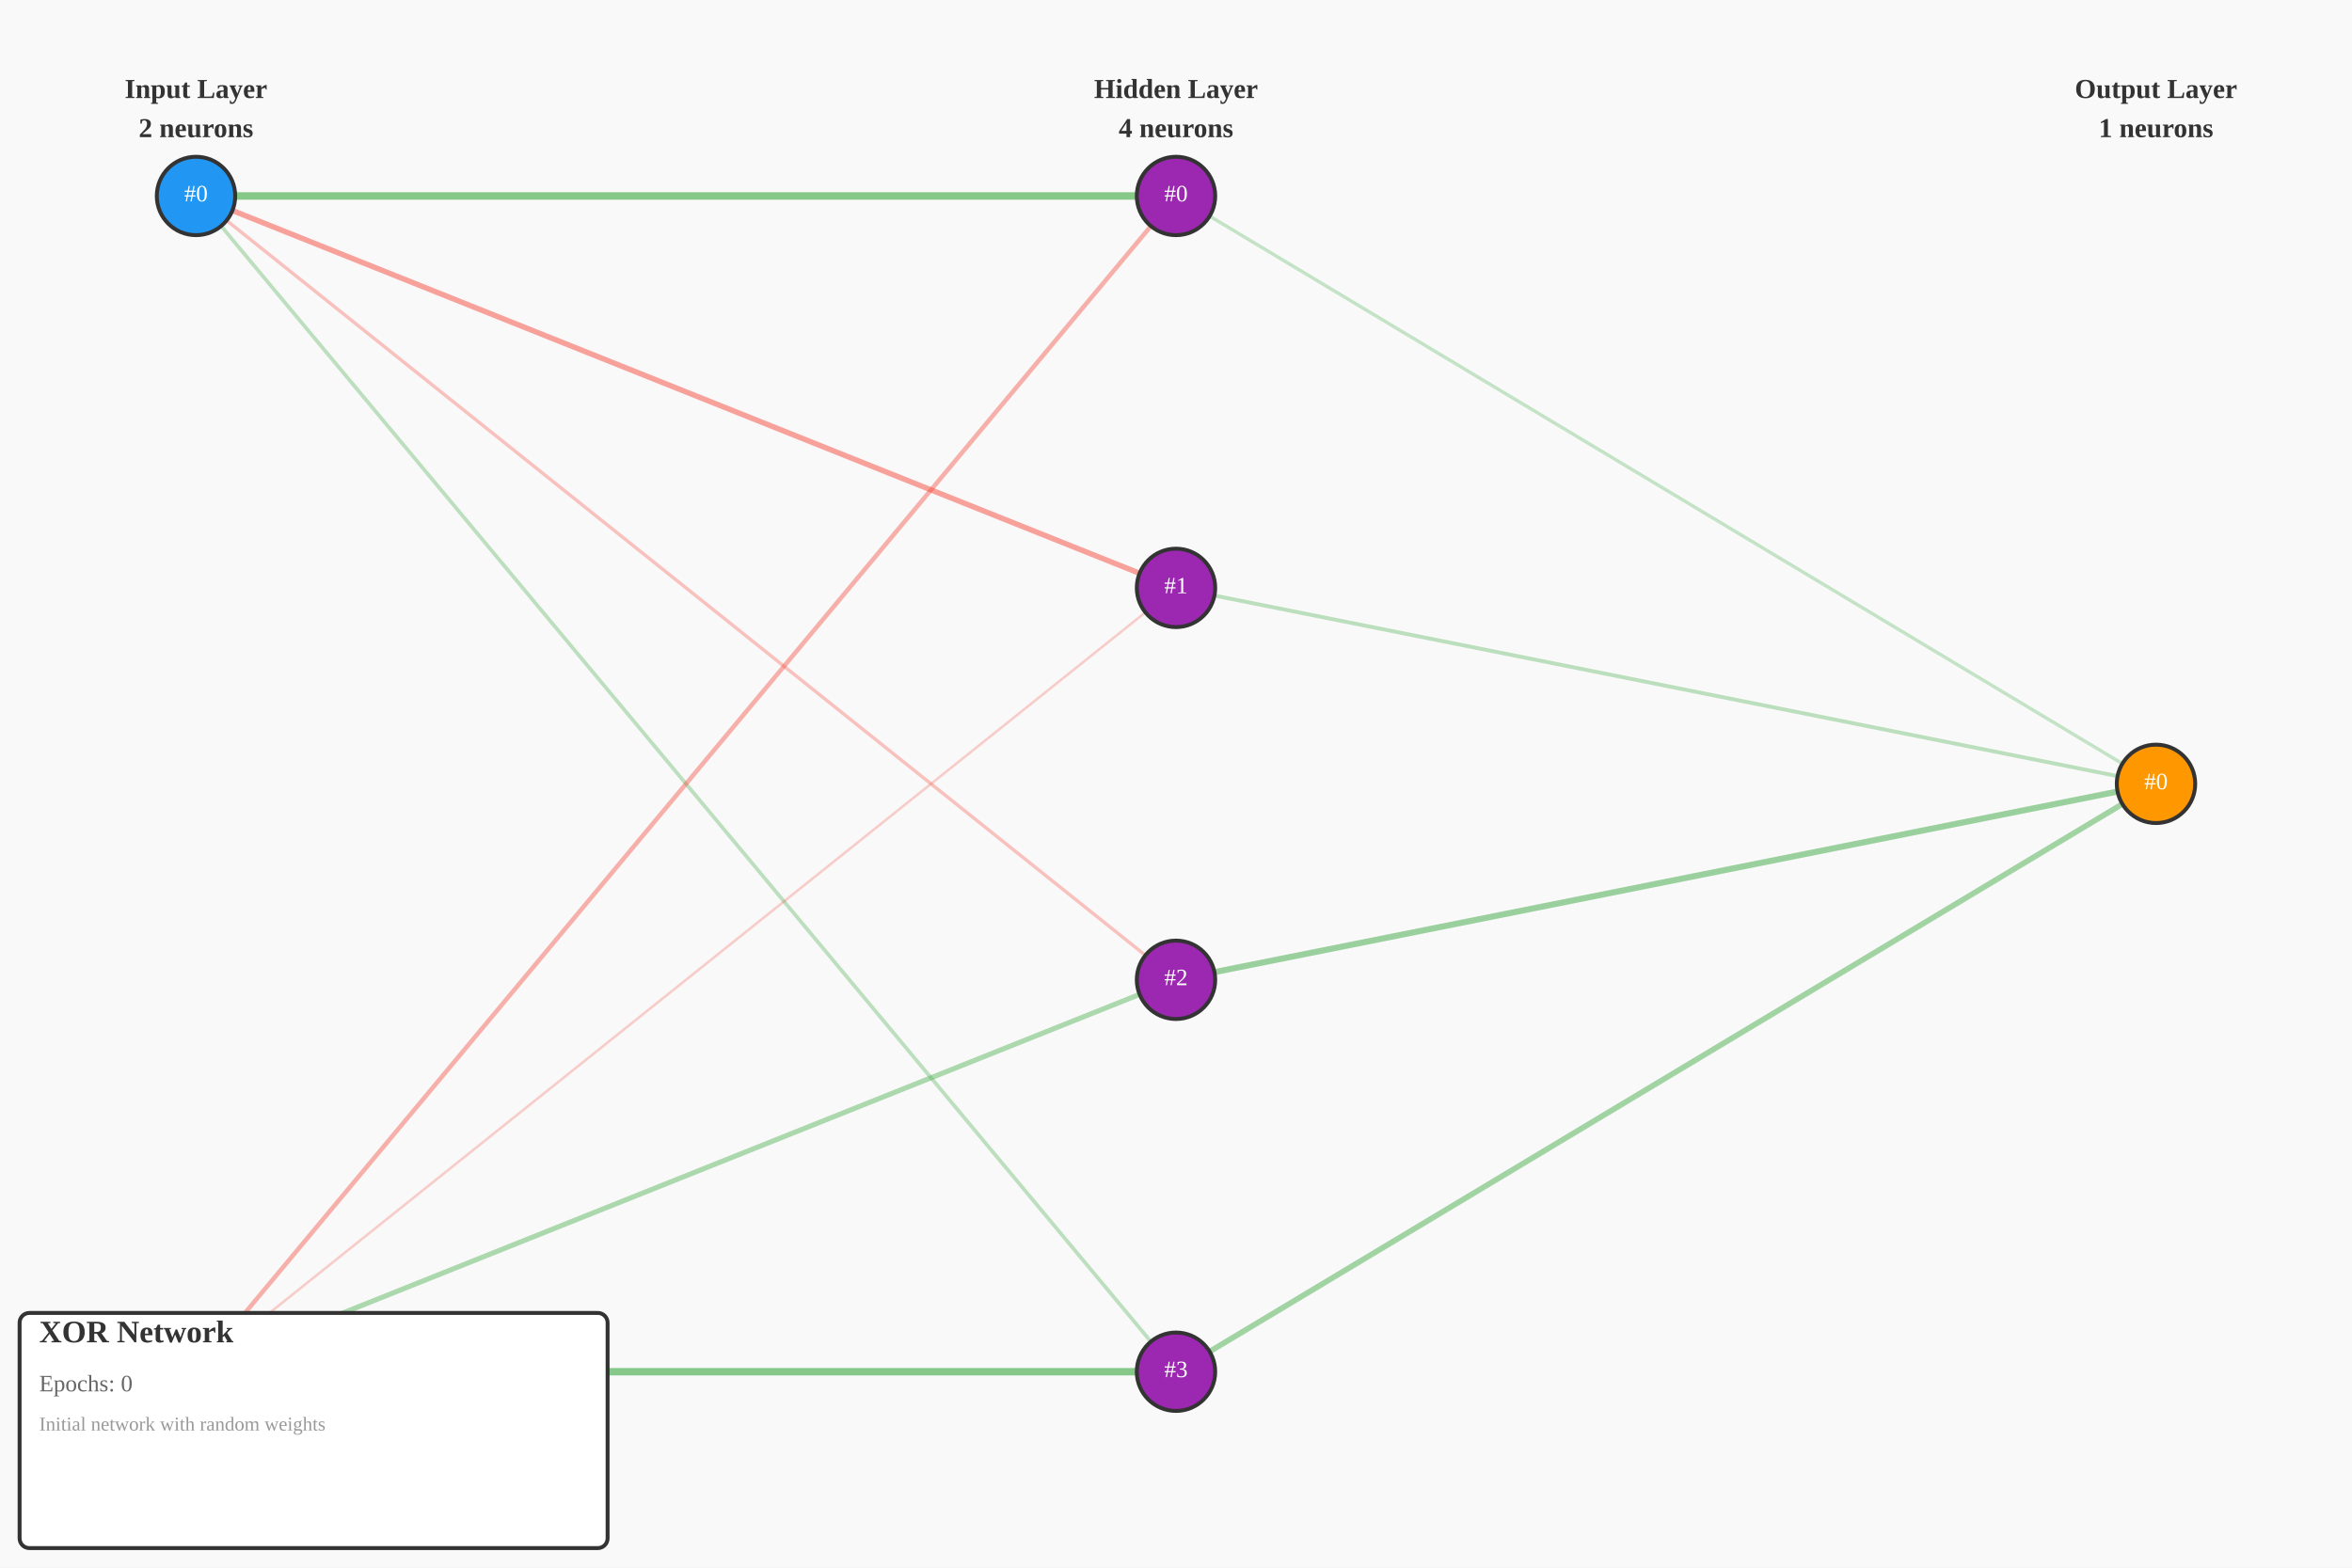
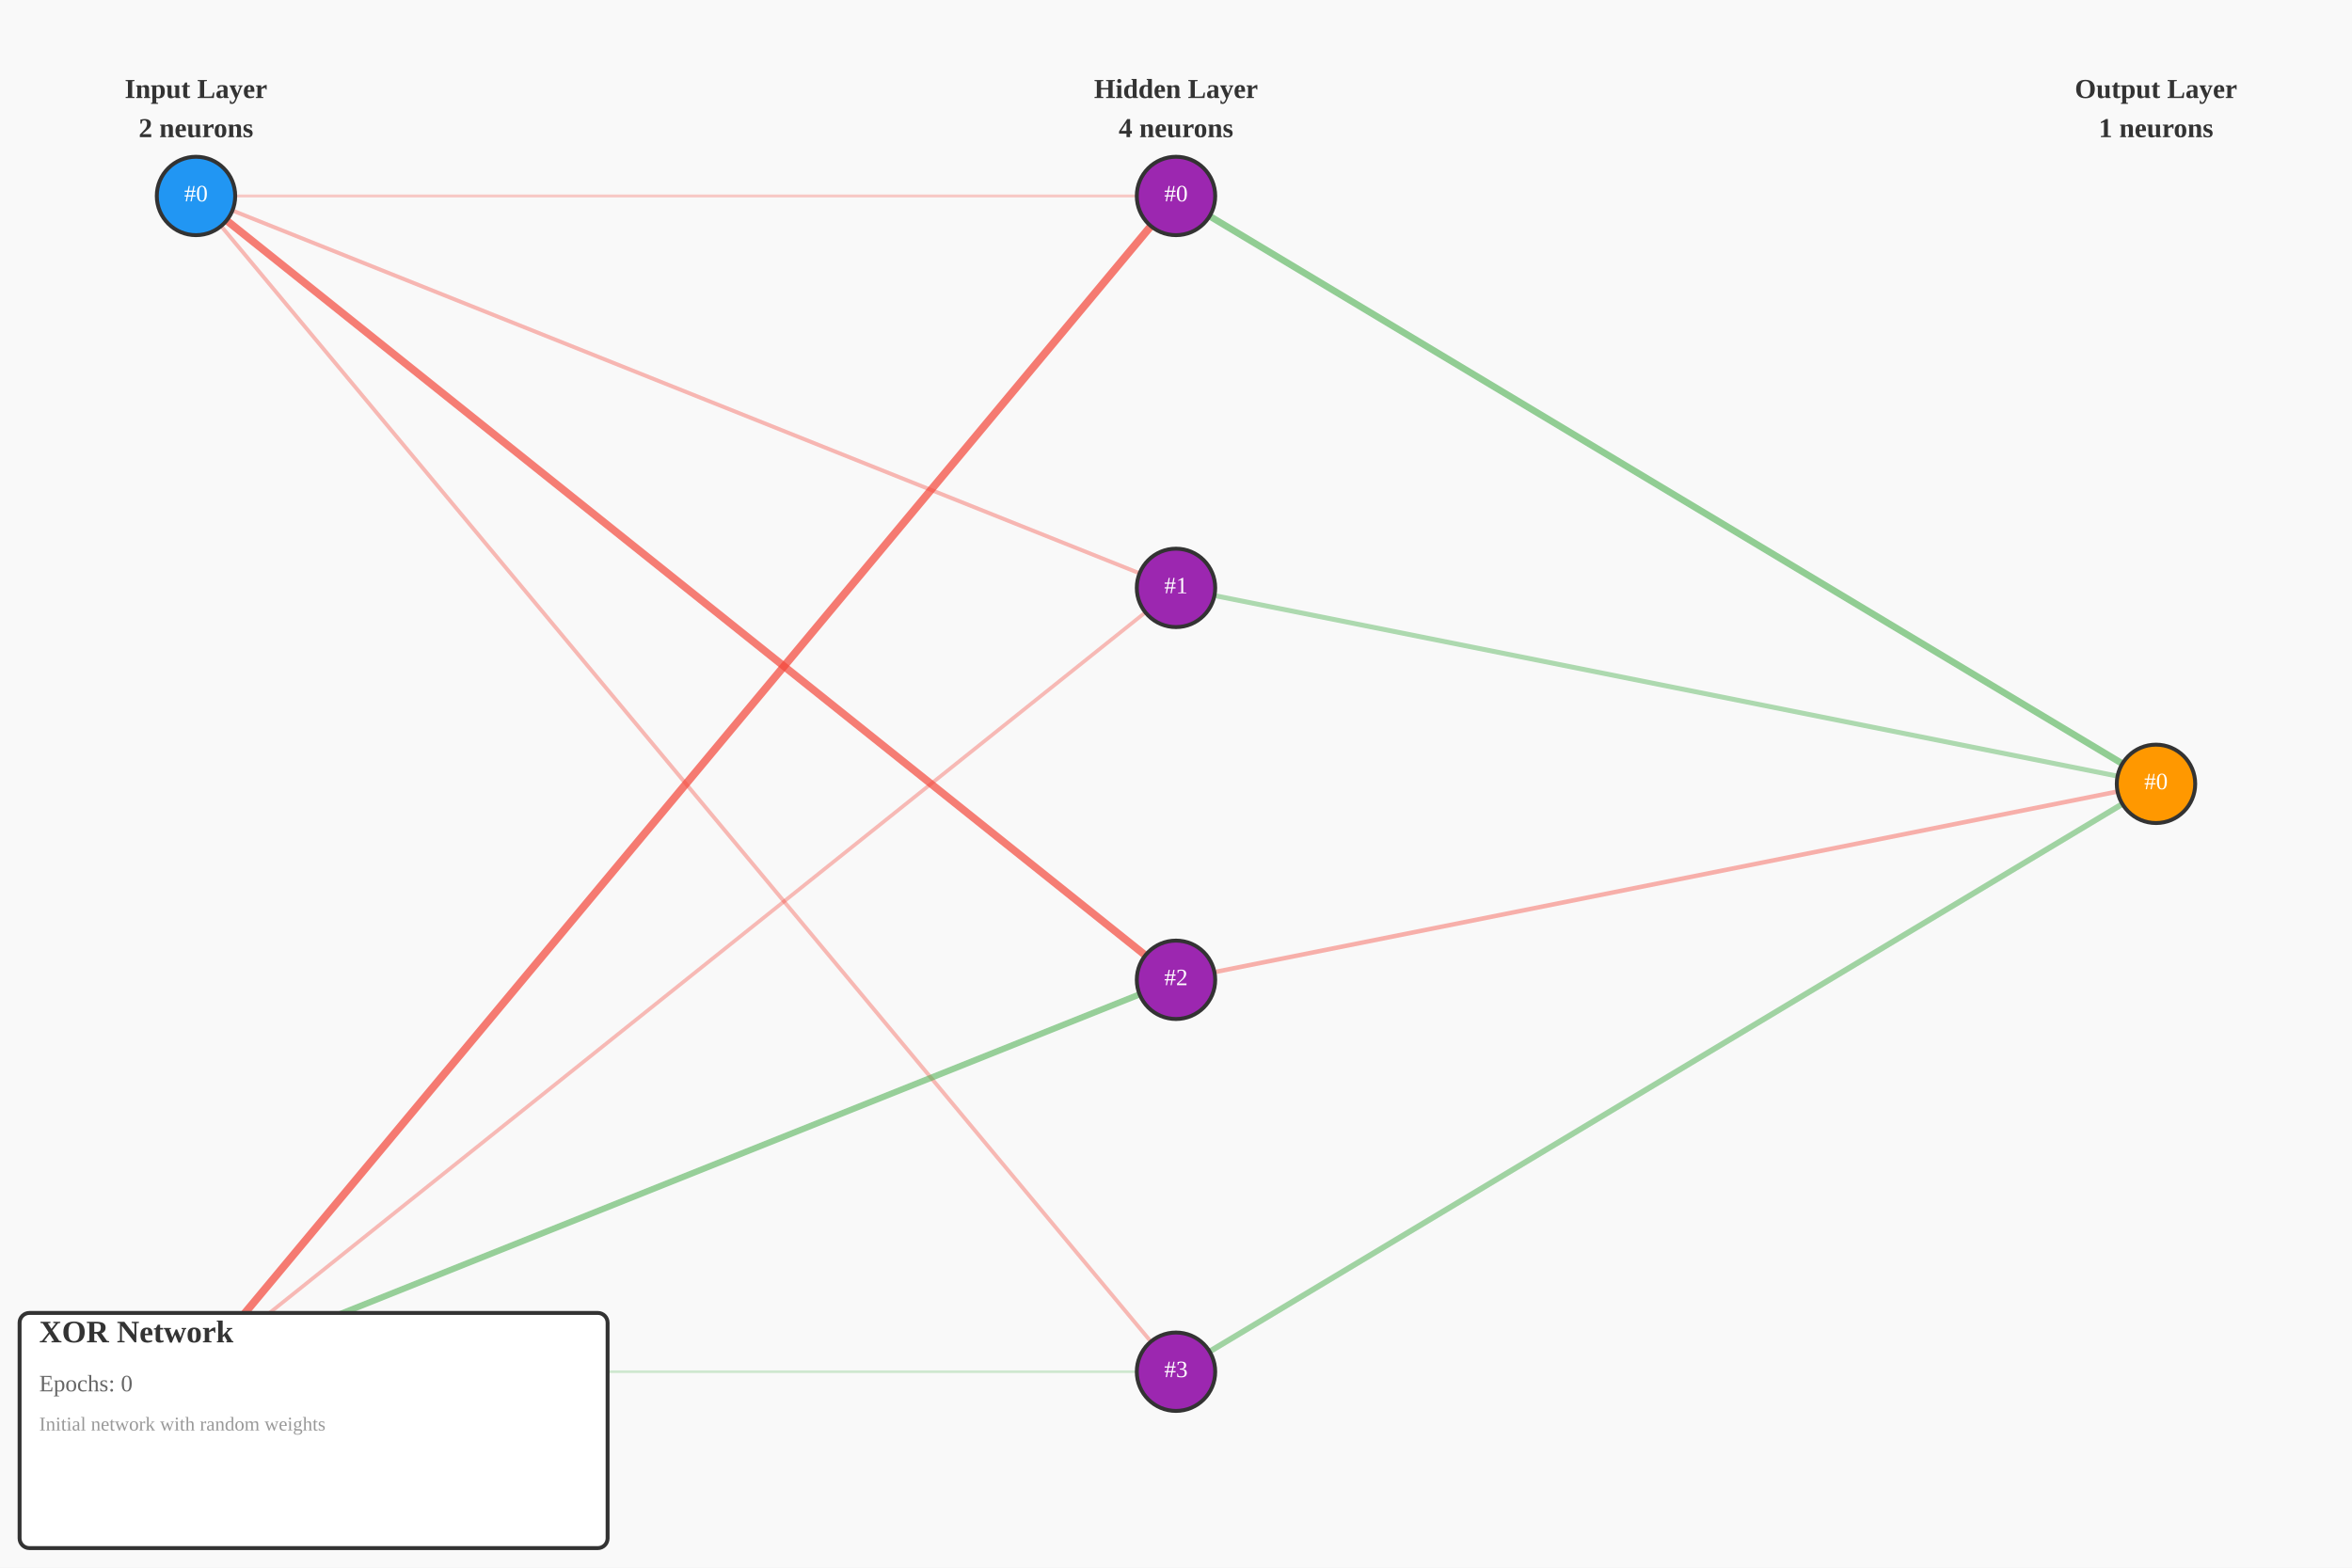
<svg xmlns="http://www.w3.org/2000/svg" width="1200" height="800" viewBox="0 0 1200 800">
  <rect width="100%" height="100%" fill="#f9f9f9" />
  <g id="connections">
-     <line x1="100" y1="100" x2="600" y2="100" stroke="#4CAF50" stroke-width="3.804" opacity="0.666" />
-     <line x1="100" y1="100" x2="600" y2="300" stroke="#F44336" stroke-width="2.751" opacity="0.486" />
-     <line x1="100" y1="100" x2="600" y2="500" stroke="#F44336" stroke-width="1.712" opacity="0.308" />
-     <line x1="100" y1="100" x2="600" y2="700" stroke="#4CAF50" stroke-width="1.921" opacity="0.344" />
-     <line x1="100" y1="700" x2="600" y2="100" stroke="#F44336" stroke-width="2.279" opacity="0.405" />
-     <line x1="100" y1="700" x2="600" y2="300" stroke="#F44336" stroke-width="1.313" opacity="0.239" />
-     <line x1="100" y1="700" x2="600" y2="500" stroke="#4CAF50" stroke-width="2.57" opacity="0.455" />
-     <line x1="100" y1="700" x2="600" y2="700" stroke="#4CAF50" stroke-width="3.776" opacity="0.662" />
-     <line x1="600" y1="100" x2="1100" y2="400" stroke="#4CAF50" stroke-width="1.73" opacity="0.311" />
-     <line x1="600" y1="300" x2="1100" y2="400" stroke="#4CAF50" stroke-width="2.001" opacity="0.357" />
-     <line x1="600" y1="500" x2="1100" y2="400" stroke="#4CAF50" stroke-width="3.081" opacity="0.543" />
-     <line x1="600" y1="700" x2="1100" y2="400" stroke="#4CAF50" stroke-width="2.882" opacity="0.508" />
+     <line x1="100" y1="100" x2="600" y2="100" stroke="#F44336" stroke-width="1.48" opacity="0.268" />
+     <line x1="100" y1="100" x2="600" y2="300" stroke="#F44336" stroke-width="2.044" opacity="0.365" />
+     <line x1="100" y1="100" x2="600" y2="500" stroke="#F44336" stroke-width="3.889" opacity="0.681" />
+     <line x1="100" y1="100" x2="600" y2="700" stroke="#F44336" stroke-width="2.002" opacity="0.357" />
+     <line x1="100" y1="700" x2="600" y2="100" stroke="#F44336" stroke-width="3.975" opacity="0.696" />
+     <line x1="100" y1="700" x2="600" y2="300" stroke="#F44336" stroke-width="1.946" opacity="0.348" />
+     <line x1="100" y1="700" x2="600" y2="500" stroke="#4CAF50" stroke-width="3.207" opacity="0.564" />
+     <line x1="100" y1="700" x2="600" y2="700" stroke="#4CAF50" stroke-width="1.343" opacity="0.245" />
+     <line x1="600" y1="100" x2="1100" y2="400" stroke="#4CAF50" stroke-width="3.442" opacity="0.604" />
+     <line x1="600" y1="300" x2="1100" y2="400" stroke="#4CAF50" stroke-width="2.491" opacity="0.441" />
+     <line x1="600" y1="500" x2="1100" y2="400" stroke="#F44336" stroke-width="2.281" opacity="0.405" />
+     <line x1="600" y1="700" x2="1100" y2="400" stroke="#4CAF50" stroke-width="2.914" opacity="0.514" />
  </g>
  <g id="neurons">
    <circle cx="100" cy="100" r="20" fill="#2196F3" stroke="#333" stroke-width="2" />
    <text x="100" y="100" text-anchor="middle" dominant-baseline="middle" fill="white" font-size="12">#0</text>
    <circle cx="100" cy="700" r="20" fill="#2196F3" stroke="#333" stroke-width="2" />
    <text x="100" y="700" text-anchor="middle" dominant-baseline="middle" fill="white" font-size="12">#1</text>
    <circle cx="600" cy="100" r="20" fill="#9C27B0" stroke="#333" stroke-width="2" />
    <text x="600" y="100" text-anchor="middle" dominant-baseline="middle" fill="white" font-size="12">#0</text>
    <circle cx="600" cy="300" r="20" fill="#9C27B0" stroke="#333" stroke-width="2" />
    <text x="600" y="300" text-anchor="middle" dominant-baseline="middle" fill="white" font-size="12">#1</text>
    <circle cx="600" cy="500" r="20" fill="#9C27B0" stroke="#333" stroke-width="2" />
    <text x="600" y="500" text-anchor="middle" dominant-baseline="middle" fill="white" font-size="12">#2</text>
    <circle cx="600" cy="700" r="20" fill="#9C27B0" stroke="#333" stroke-width="2" />
    <text x="600" y="700" text-anchor="middle" dominant-baseline="middle" fill="white" font-size="12">#3</text>
    <circle cx="1100" cy="400" r="20" fill="#FF9800" stroke="#333" stroke-width="2" />
    <text x="1100" y="400" text-anchor="middle" dominant-baseline="middle" fill="white" font-size="12">#0</text>
  </g>
  <g id="labels">
    <text x="100" y="50" text-anchor="middle" font-size="14" font-weight="bold" fill="#333">Input Layer</text>
    <text x="100" y="70" text-anchor="middle" font-size="14" font-weight="bold" fill="#333">2 neurons</text>
    <text x="600" y="50" text-anchor="middle" font-size="14" font-weight="bold" fill="#333">Hidden Layer</text>
    <text x="600" y="70" text-anchor="middle" font-size="14" font-weight="bold" fill="#333">4 neurons</text>
    <text x="1100" y="50" text-anchor="middle" font-size="14" font-weight="bold" fill="#333">Output Layer</text>
    <text x="1100" y="70" text-anchor="middle" font-size="14" font-weight="bold" fill="#333">1 neurons</text>
  </g>
  <g id="metadata">
    <rect x="10" y="670" width="300" height="120" fill="white" stroke="#333" stroke-width="2" rx="5" />
    <text x="20" y="685" font-size="16" font-weight="bold" fill="#333">XOR Network</text>
    <text x="20" y="710" font-size="12" fill="#666">Epochs: 0</text>
    <text x="20" y="730" font-size="10" fill="#999">Initial network with random weights</text>
  </g>
</svg>
